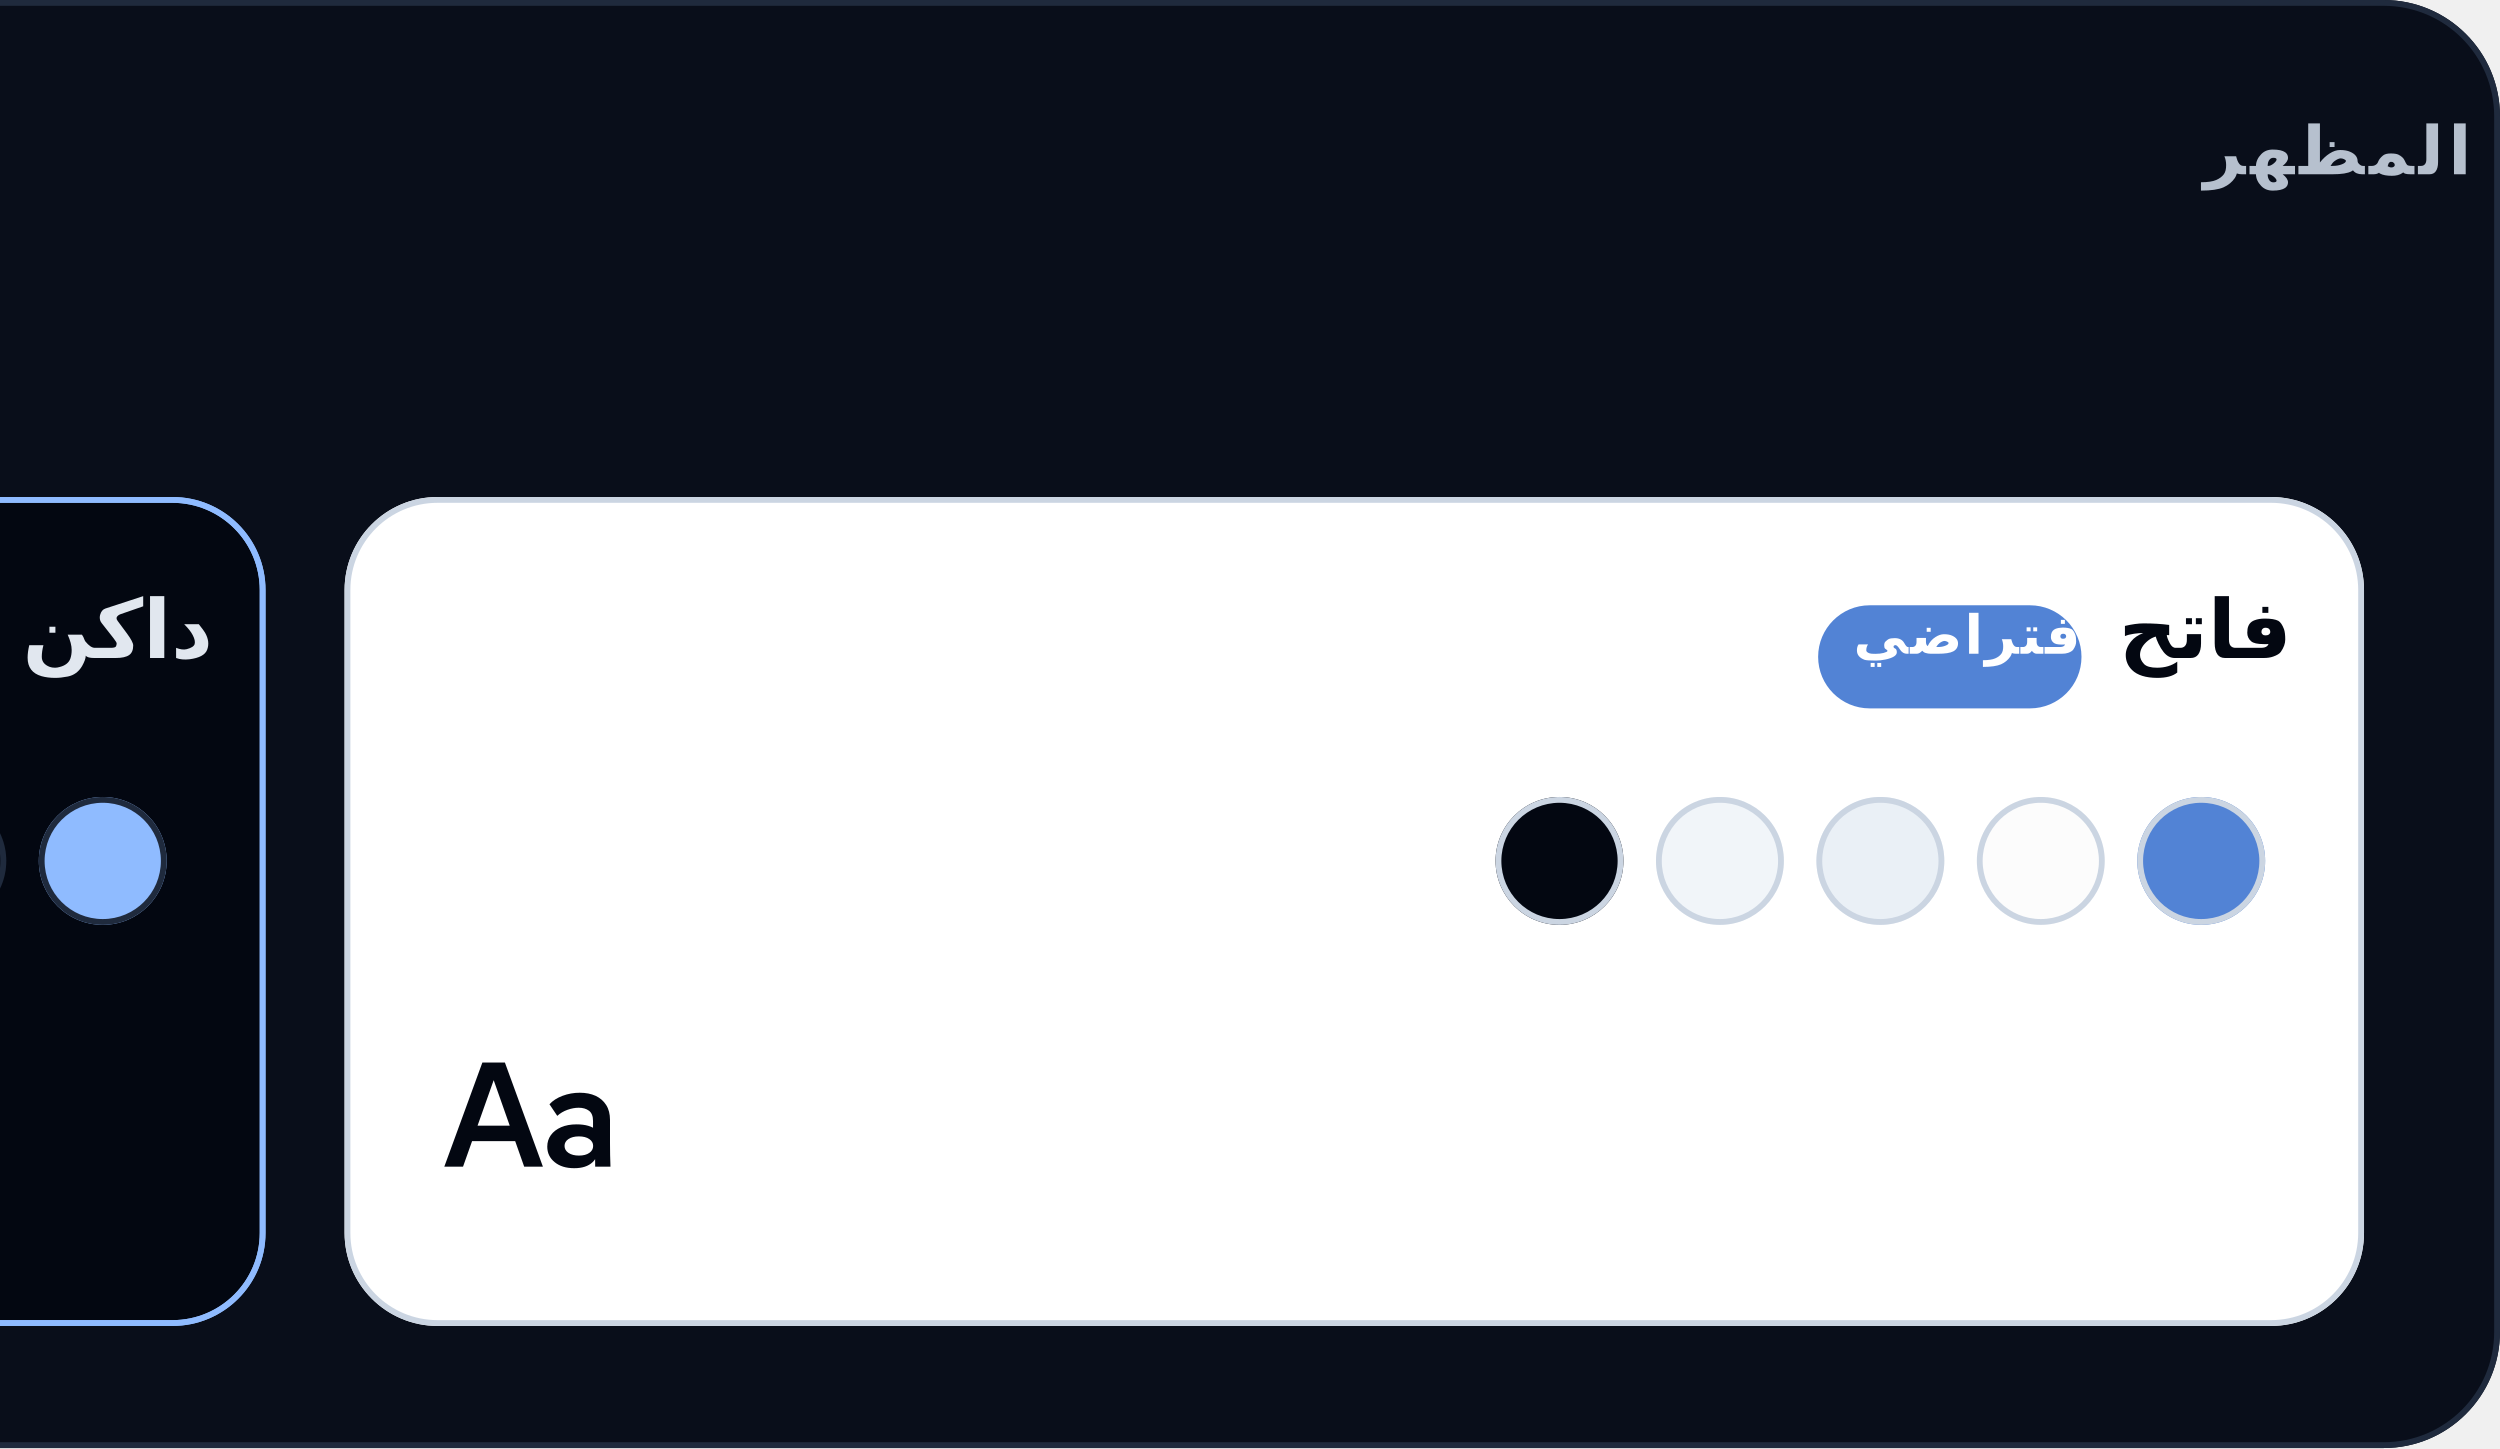
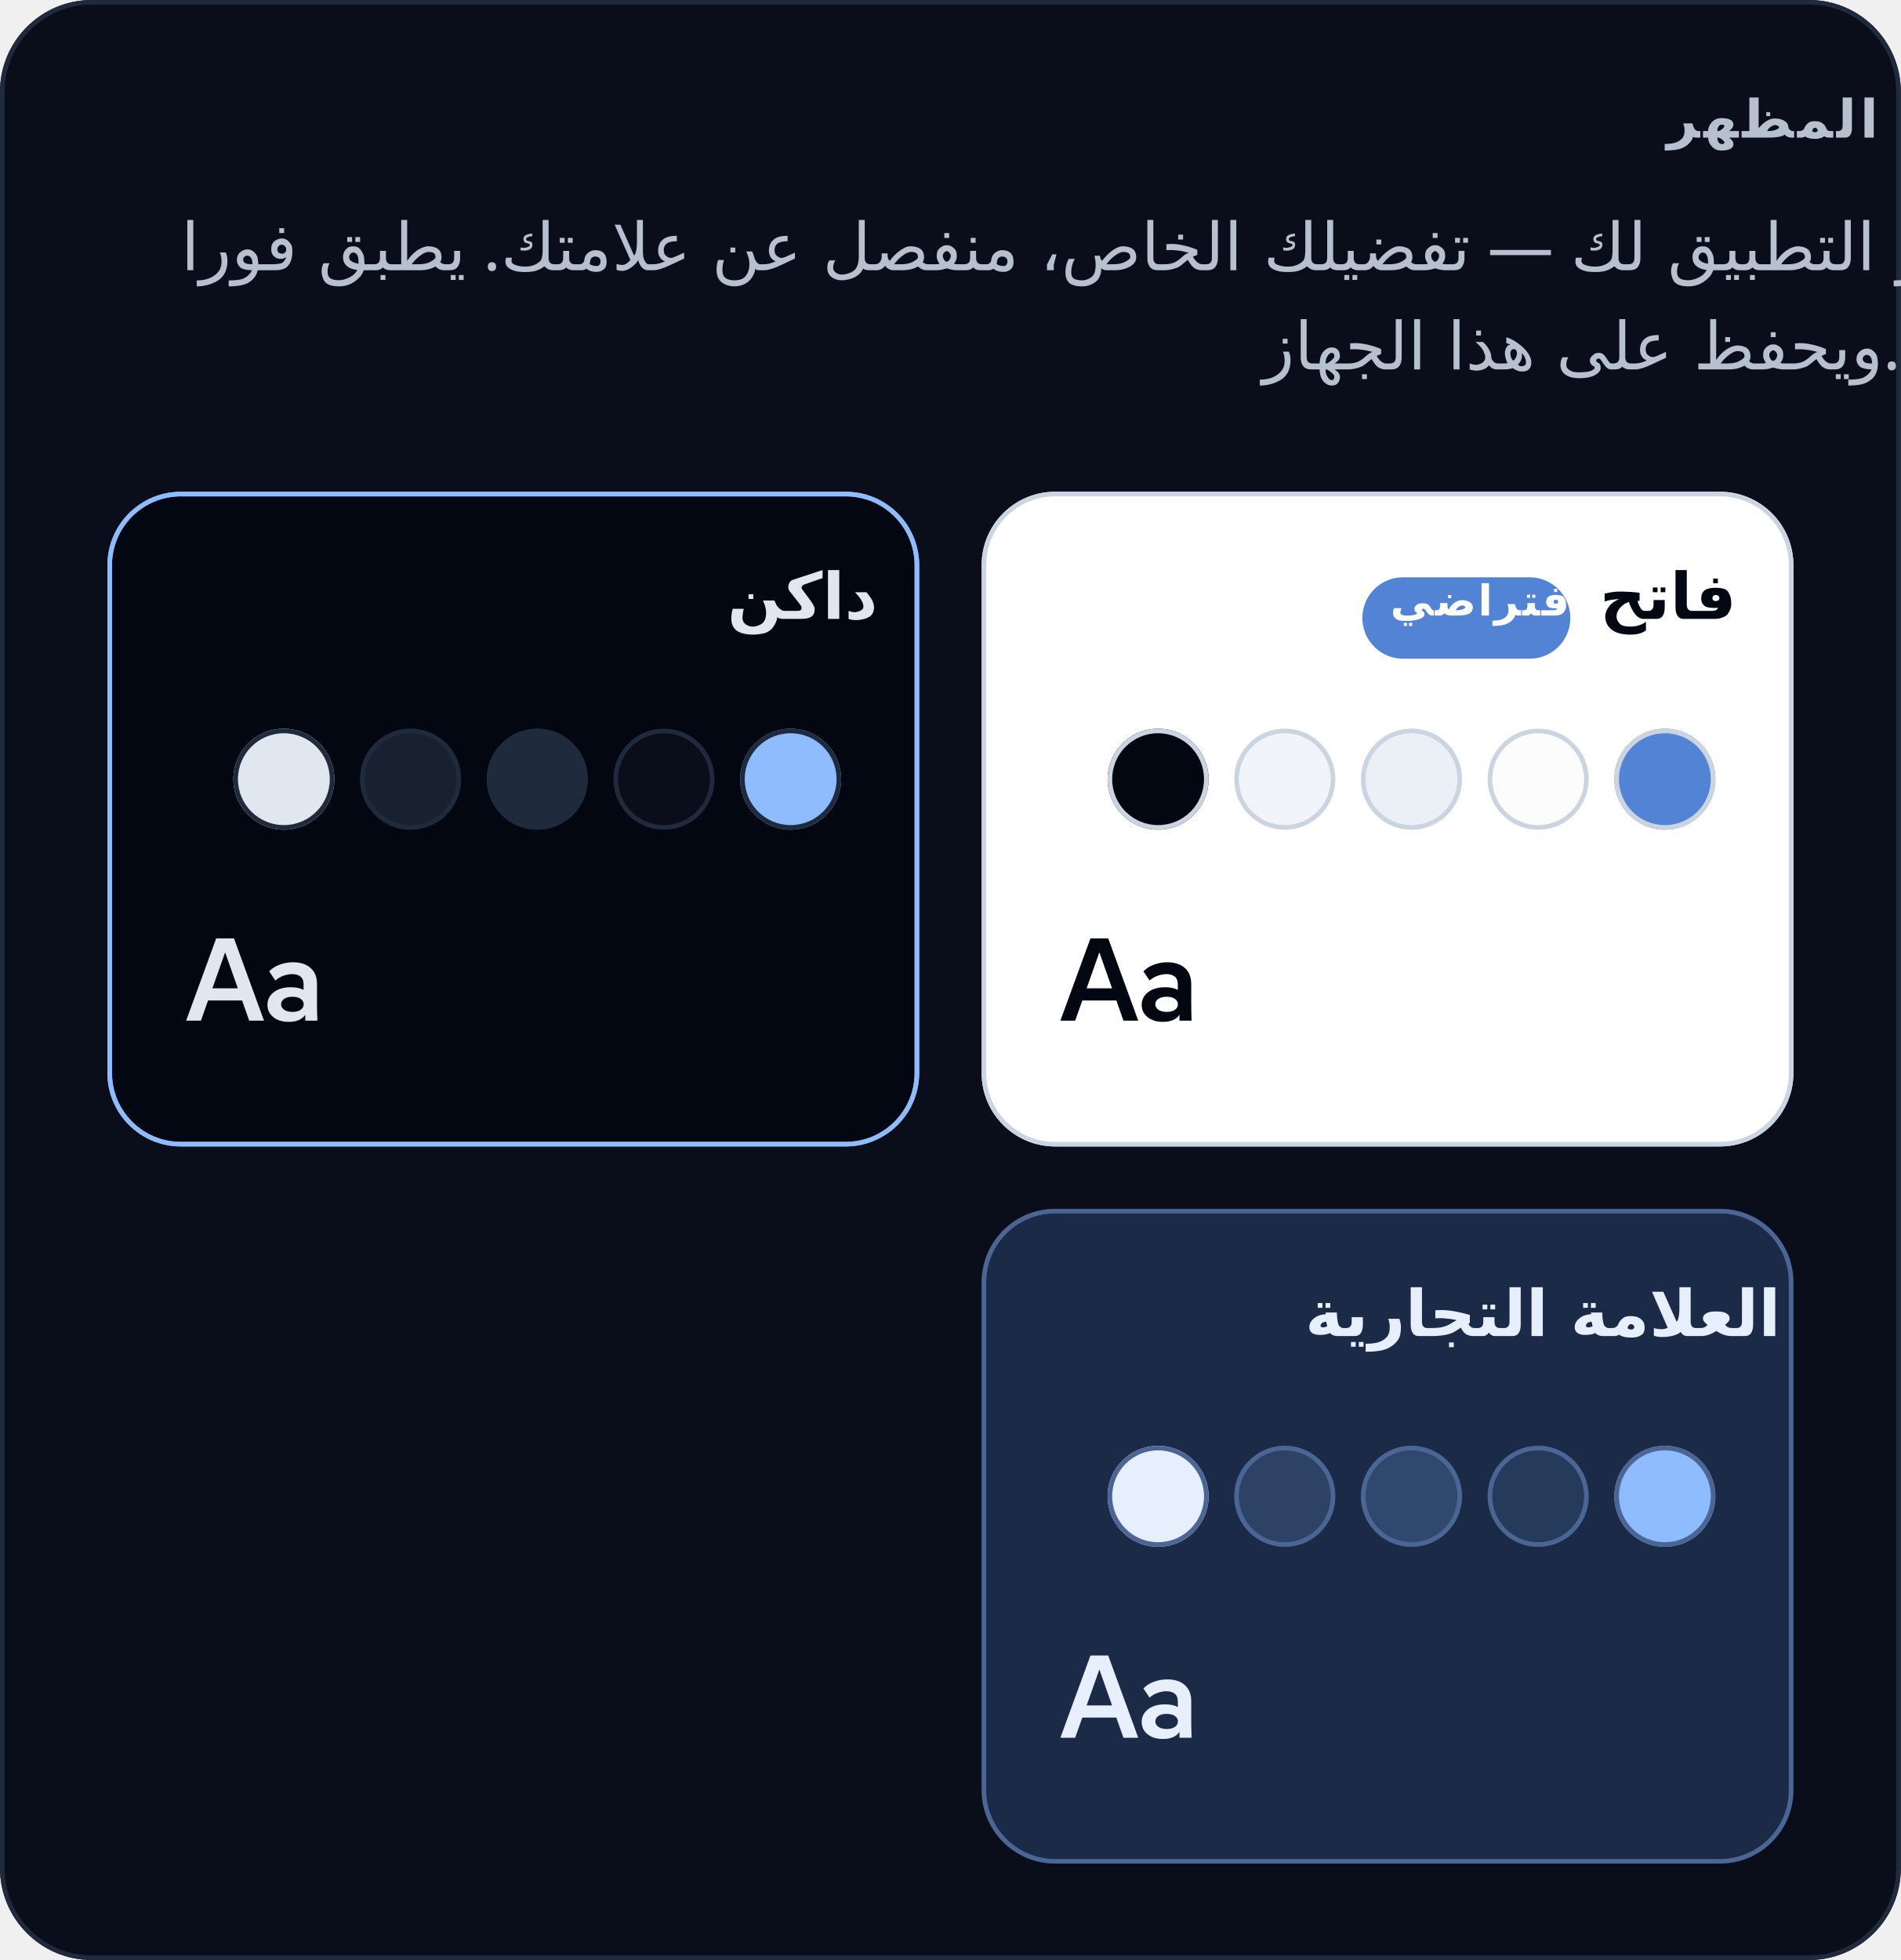
- <svg xmlns="http://www.w3.org/2000/svg" width="430" height="249.062" viewBox="686 0 430 249.062">
+ <svg xmlns="http://www.w3.org/2000/svg" width="414" height="426.844" viewBox="0 0 414 426.844">
  <defs>
    <clipPath id="a" clipPathUnits="userSpaceOnUse">
-       <rect width="22" height="22" x="1053.609" y="137.078" fill="#fff" rx="11" ry="11" />
+       <rect width="22" height="22" x="351.609" y="158.688" fill="#fff" rx="11" ry="11" />
    </clipPath>
    <clipPath id="b" clipPathUnits="userSpaceOnUse">
-       <rect width="22" height="22" x="1026.016" y="137.078" fill="#fff" rx="11" ry="11" />
+       <rect width="22" height="22" x="324.016" y="158.688" fill="#fff" rx="11" ry="11" />
    </clipPath>
    <clipPath id="c" clipPathUnits="userSpaceOnUse">
-       <rect width="22" height="22" x="998.422" y="137.078" fill="#fff" rx="11" ry="11" />
+       <rect width="22" height="22" x="296.422" y="158.688" fill="#fff" rx="11" ry="11" />
    </clipPath>
    <clipPath id="d" clipPathUnits="userSpaceOnUse">
-       <rect width="22" height="22" x="970.828" y="137.078" fill="#fff" rx="11" ry="11" />
+       <rect width="22" height="22" x="268.828" y="158.688" fill="#fff" rx="11" ry="11" />
    </clipPath>
    <clipPath id="e" clipPathUnits="userSpaceOnUse">
-       <rect width="22" height="22" x="943.234" y="137.078" fill="#fff" rx="11" ry="11" />
+       <rect width="22" height="22" x="241.234" y="158.688" fill="#fff" rx="11" ry="11" />
    </clipPath>
    <clipPath id="f" clipPathUnits="userSpaceOnUse">
-       <rect width="347.344" height="142.578" x="384.328" y="85.484" fill="#fff" rx="16" ry="16" />
+       <rect width="176.812" height="142.578" x="23.391" y="107.094" fill="#fff" rx="16" ry="16" />
    </clipPath>
    <clipPath id="g" clipPathUnits="userSpaceOnUse">
-       <rect width="22" height="22" x="692.672" y="137.078" fill="#fff" rx="11" ry="11" />
+       <rect width="22" height="22" x="161.203" y="158.688" fill="#fff" rx="11" ry="11" />
    </clipPath>
    <clipPath id="h" clipPathUnits="userSpaceOnUse">
-       <rect width="22" height="22" x="665.078" y="137.078" fill="#fff" rx="11" ry="11" />
+       <rect width="22" height="22" x="133.609" y="158.688" fill="#fff" rx="11" ry="11" />
    </clipPath>
-     <clipPath>
-       <rect width="22" height="22" x="637.484" y="137.078" fill="#fff" rx="11" ry="11" />
+     <clipPath id="i" clipPathUnits="userSpaceOnUse">
+       <rect width="22" height="22" x="106.016" y="158.688" fill="#fff" rx="11" ry="11" />
    </clipPath>
-     <clipPath>
-       <rect width="22" height="22" x="609.891" y="137.078" fill="#fff" rx="11" ry="11" />
+     <clipPath id="j" clipPathUnits="userSpaceOnUse">
+       <rect width="22" height="22" x="78.422" y="158.688" fill="#fff" rx="11" ry="11" />
    </clipPath>
-     <clipPath>
-       <rect width="22" height="22" x="582.297" y="137.078" fill="#fff" rx="11" ry="11" />
+     <clipPath id="k" clipPathUnits="userSpaceOnUse">
+       <rect width="22" height="22" x="50.828" y="158.688" fill="#fff" rx="11" ry="11" />
    </clipPath>
-     <clipPath>
-       <rect width="22" height="22" x="331.734" y="137.078" fill="#fff" rx="11" ry="11" />
+     <clipPath id="l" clipPathUnits="userSpaceOnUse">
+       <rect width="22" height="22" x="351.609" y="314.859" fill="#fff" rx="11" ry="11" />
    </clipPath>
-     <clipPath>
-       <rect width="22" height="22" x="304.141" y="137.078" fill="#fff" rx="11" ry="11" />
+     <clipPath id="m" clipPathUnits="userSpaceOnUse">
+       <rect width="22" height="22" x="324.016" y="314.859" fill="#fff" rx="11" ry="11" />
    </clipPath>
-     <clipPath>
-       <rect width="22" height="22" x="276.547" y="137.078" fill="#fff" rx="11" ry="11" />
+     <clipPath id="n" clipPathUnits="userSpaceOnUse">
+       <rect width="22" height="22" x="296.422" y="314.859" fill="#fff" rx="11" ry="11" />
    </clipPath>
-     <clipPath>
-       <rect width="22" height="22" x="248.953" y="137.078" fill="#fff" rx="11" ry="11" />
+     <clipPath id="o" clipPathUnits="userSpaceOnUse">
+       <rect width="22" height="22" x="268.828" y="314.859" fill="#fff" rx="11" ry="11" />
    </clipPath>
-     <clipPath>
-       <rect width="22" height="22" x="221.359" y="137.078" fill="#fff" rx="11" ry="11" />
+     <clipPath id="p" clipPathUnits="userSpaceOnUse">
+       <rect width="22" height="22" x="241.234" y="314.859" fill="#fff" rx="11" ry="11" />
    </clipPath>
  </defs>
  <g>
    <g>
-       <rect width="1116" height="249.062" fill="#090e1a" rx="20" ry="20" />
-       <rect width="1115" height="248.062" x=".5" y=".5" fill="none" stroke="#1f2a3d" rx="19.5" ry="19.5" />
+       <rect width="414" height="426.844" fill="#090e1a" rx="20" ry="20" />
+       <rect width="413" height="425.844" x=".5" y=".5" fill="none" stroke="#1f2a3d" rx="19.5" ry="19.5" />
      <g>
-         <text x="1065.05" y="22" fill="#b6c0ce" dominant-baseline="text-before-edge" font-family="SUSE, ui-sans-serif, system-ui, sans-serif" font-size="11.52" font-weight="700" letter-spacing=".806">المظهر</text>
+         <text x="363.05" y="22" fill="#b6c0ce" dominant-baseline="text-before-edge" font-family="SUSE, ui-sans-serif, system-ui, sans-serif" font-size="11.52" font-weight="700" letter-spacing=".806">المظهر</text>
+       </g>
+       <g>
+         <text x="39.44" y="48.88" fill="#b6c0ce" dominant-baseline="text-before-edge" font-family="SUSE, ui-sans-serif, system-ui, sans-serif" font-size="14.4" font-weight="400">كيف يبدو التطبيق لك — تفضيلك الخاص، منفصل عن علامتك. يطبق فورا</text>
+         <text x="274.98" y="70.48" fill="#b6c0ce" dominant-baseline="text-before-edge" font-family="SUSE, ui-sans-serif, system-ui, sans-serif" font-size="14.4" font-weight="400">ويحفظ على هذا الجهاز.</text>
      </g>
      <g>
        <g>
-           <rect width="347.344" height="142.578" x="745.266" y="85.484" fill="#fff" rx="16" ry="16" />
-           <rect width="346.344" height="141.578" x="745.766" y="85.984" fill="none" stroke="#cbd5e2" rx="15.5" ry="15.5" />
+           <rect width="176.812" height="142.578" x="213.797" y="107.094" fill="#fff" rx="16" ry="16" />
+           <rect width="175.812" height="141.578" x="214.297" y="107.594" fill="none" stroke="#cbd5e2" rx="15.5" ry="15.5" />
          <g>
            <g>
-               <rect width="45.297" height="17.734" x="998.719" y="104.109" fill="#5283d5" rx="8.867" ry="8.867" />
-               <text x="1004.8" y="106.02" fill="#fff" dominant-baseline="text-before-edge" font-family="SUSE, ui-sans-serif, system-ui, sans-serif" font-size="9.28" font-weight="700" letter-spacing=".371">افتراضي</text>
+               <rect width="45.297" height="17.734" x="296.719" y="125.719" fill="#5283d5" rx="8.867" ry="8.867" />
+               <text x="302.8" y="127.63" fill="#fff" dominant-baseline="text-before-edge" font-family="SUSE, ui-sans-serif, system-ui, sans-serif" font-size="9.28" font-weight="700" letter-spacing=".371">افتراضي</text>
            </g>
-             <text x="1050.41" y="103.48" fill="#030711" dominant-baseline="text-before-edge" font-family="SUSE, ui-sans-serif, system-ui, sans-serif" font-size="14" font-weight="600">فاتح</text>
+             <text x="348.41" y="125.09" fill="#030711" dominant-baseline="text-before-edge" font-family="SUSE, ui-sans-serif, system-ui, sans-serif" font-size="14" font-weight="600">فاتح</text>
          </g>
          <g>
            <g>
-               <rect width="22" height="22" x="1053.609" y="137.078" fill="#5283d5" rx="11" ry="11" />
-               <path fill="#cbd5e2" fill-rule="evenodd" d="M1044.61 128.08h40v40h-40Zm19.999 9.998a10 10 0 0 1 10 10 10 10 0 0 1-10 10 10 10 0 0 1-10-10 10 10 0 0 1 10-10" clip-path="url(#a)" />
+               <rect width="22" height="22" x="351.609" y="158.688" fill="#5283d5" rx="11" ry="11" />
+               <path fill="#cbd5e2" fill-rule="evenodd" d="M342.61 149.69h40v40h-40Zm19.999 9.998a10 10 0 0 1 10 10 10 10 0 0 1-10 10 10 10 0 0 1-10-10 10 10 0 0 1 10-10" clip-path="url(#a)" />
            </g>
            <g>
-               <rect width="22" height="22" x="1026.016" y="137.078" fill="#fcfcfc" rx="11" ry="11" />
-               <path fill="#cbd5e2" fill-rule="evenodd" d="M1017.02 128.08h40v40h-40Zm19.996 9.998a10 10 0 0 1 10 10 10 10 0 0 1-10 10 10 10 0 0 1-10-10 10 10 0 0 1 10-10" clip-path="url(#b)" />
+               <rect width="22" height="22" x="324.016" y="158.688" fill="#fcfcfc" rx="11" ry="11" />
+               <path fill="#cbd5e2" fill-rule="evenodd" d="M315.02 149.69h40v40h-40Zm19.996 9.998a10 10 0 0 1 10 10 10 10 0 0 1-10 10 10 10 0 0 1-10-10 10 10 0 0 1 10-10" clip-path="url(#b)" />
            </g>
            <g>
-               <rect width="22" height="22" x="998.422" y="137.078" fill="#eaf0f6" rx="11" ry="11" />
-               <path fill="#cbd5e2" fill-rule="evenodd" d="M989.42 128.08h40v40h-40Zm20.002 9.998a10 10 0 0 1 10 10 10 10 0 0 1-10 10 10 10 0 0 1-10-10 10 10 0 0 1 10-10" clip-path="url(#c)" />
+               <rect width="22" height="22" x="296.422" y="158.688" fill="#eaf0f6" rx="11" ry="11" />
+               <path fill="#cbd5e2" fill-rule="evenodd" d="M287.42 149.69h40v40h-40Zm20.002 9.998a10 10 0 0 1 10 10 10 10 0 0 1-10 10 10 10 0 0 1-10-10 10 10 0 0 1 10-10" clip-path="url(#c)" />
            </g>
            <g>
-               <rect width="22" height="22" x="970.828" y="137.078" fill="#f1f5f9" rx="11" ry="11" />
-               <path fill="#cbd5e2" fill-rule="evenodd" d="M961.83 128.08h40v40h-40Zm19.998 9.998a10 10 0 0 1 10 10 10 10 0 0 1-10 10 10 10 0 0 1-10-10 10 10 0 0 1 10-10" clip-path="url(#d)" />
+               <rect width="22" height="22" x="268.828" y="158.688" fill="#f1f5f9" rx="11" ry="11" />
+               <path fill="#cbd5e2" fill-rule="evenodd" d="M259.83 149.69h40v40h-40Zm19.998 9.998a10 10 0 0 1 10 10 10 10 0 0 1-10 10 10 10 0 0 1-10-10 10 10 0 0 1 10-10" clip-path="url(#d)" />
            </g>
            <g>
-               <rect width="22" height="22" x="943.234" y="137.078" fill="#030711" rx="11" ry="11" />
-               <path fill="#cbd5e2" fill-rule="evenodd" d="M934.23 128.08h40v40h-40Zm20.004 9.998a10 10 0 0 1 10 10 10 10 0 0 1-10 10 10 10 0 0 1-10-10 10 10 0 0 1 10-10" clip-path="url(#e)" />
+               <rect width="22" height="22" x="241.234" y="158.688" fill="#030711" rx="11" ry="11" />
+               <path fill="#cbd5e2" fill-rule="evenodd" d="M232.23 149.69h40v40h-40Zm20.004 9.998a10 10 0 0 1 10 10 10 10 0 0 1-10 10 10 10 0 0 1-10-10 10 10 0 0 1 10-10" clip-path="url(#e)" />
            </g>
          </g>
          <g>
-             <path fill="#030711" d="M.15 0 6.7-17.92h3.87L17.11 0h-3.22L8.42-15.52h.45L3.37 0zm2.88-4.4 1.02-2.65h9.22l1.04 2.65zM26.1 0l-.03-3.81-.34-1.07v-2.99q0-1.23-.69-1.75t-1.77-.52q-.93 0-1.94.36t-1.75 1.04l-1.34-2q.84-.92 2.25-1.45t2.96-.53 2.72.53q1.16.54 1.82 1.58.66 1.03.66 2.57v4.03q0 1.01.02 2.01t.06 2zm-3.61.26q-2.1 0-3.36-1.04-1.27-1.03-1.27-2.67 0-1.12.62-1.98t1.76-1.36q1.14-.49 2.66-.49 2.28 0 3.43.99 1.15 1 1.15 2.64h-.75q0 1.86-1.08 2.88Q24.57.26 22.49.26m.82-2.17q1.13 0 1.78-.46.66-.45.66-1.2 0-.73-.66-1.18-.66-.46-1.79-.46-1.12 0-1.8.46-.67.45-.67 1.18t.68 1.2q.69.46 1.8.46" transform="translate(762.27,200.67)" />
+             <path fill="#030711" d="M.15 0 6.7-17.92h3.87L17.11 0h-3.22L8.42-15.52h.45L3.37 0zm2.88-4.4 1.02-2.65h9.22l1.04 2.65zM26.1 0l-.03-3.81-.34-1.07v-2.99q0-1.23-.69-1.75t-1.77-.52q-.93 0-1.94.36t-1.75 1.04l-1.34-2q.84-.92 2.25-1.45t2.96-.53 2.72.53q1.16.54 1.82 1.58.66 1.03.66 2.57v4.03q0 1.01.02 2.01t.06 2zm-3.61.26q-2.1 0-3.36-1.04-1.27-1.03-1.27-2.67 0-1.12.62-1.98t1.76-1.36q1.14-.49 2.66-.49 2.28 0 3.43.99 1.15 1 1.15 2.64h-.75q0 1.86-1.08 2.88Q24.57.26 22.49.26m.82-2.17q1.13 0 1.78-.46.66-.45.66-1.2 0-.73-.66-1.18-.66-.46-1.79-.46-1.12 0-1.8.46-.67.45-.67 1.18t.68 1.2q.69.46 1.8.46" transform="translate(230.8,222.28)" />
          </g>
        </g>
        <g>
-           <rect width="347.344" height="142.578" x="384.328" y="85.484" fill="#030711" rx="16" ry="16" />
-           <path fill="#8fbbff" fill-rule="evenodd" d="M375.33 76.48h365.34v160.58H375.33Zm24.998 10.004h315.344a15 15 0 0 1 15 15v110.579a15 15 0 0 1-15 15H400.328a15 15 0 0 1-15-15V101.484a15 15 0 0 1 15-15" clip-path="url(#f)" />
-           <rect width="346.344" height="141.578" x="384.828" y="85.984" fill="none" stroke="#8fbbff" rx="15.5" ry="15.5" />
+           <rect width="176.812" height="142.578" x="23.391" y="107.094" fill="#030711" rx="16" ry="16" />
+           <path fill="#8fbbff" fill-rule="evenodd" d="M14.39 98.09H209.2v160.58H14.39Zm25.001 10.004h144.812a15 15 0 0 1 15 15v110.578a15 15 0 0 1-15 15H39.391a15 15 0 0 1-15-15V123.094a15 15 0 0 1 15-15" clip-path="url(#f)" />
+           <rect width="175.812" height="141.578" x="23.891" y="107.594" fill="none" stroke="#8fbbff" rx="15.5" ry="15.5" />
          <g>
-             <text x="689.89" y="103.48" fill="#e1e7ef" dominant-baseline="text-before-edge" font-family="SUSE, ui-sans-serif, system-ui, sans-serif" font-size="14" font-weight="600">داكن</text>
+             <text x="158.42" y="125.09" fill="#e1e7ef" dominant-baseline="text-before-edge" font-family="SUSE, ui-sans-serif, system-ui, sans-serif" font-size="14" font-weight="600">داكن</text>
          </g>
          <g>
            <g>
-               <rect width="22" height="22" x="692.672" y="137.078" fill="#8fbbff" rx="11" ry="11" />
-               <path fill="#1f2a3d" fill-rule="evenodd" d="M683.67 128.08h40v40h-40Zm20.002 9.998a10 10 0 0 1 10 10 10 10 0 0 1-10 10 10 10 0 0 1-10-10 10 10 0 0 1 10-10" clip-path="url(#g)" />
+               <rect width="22" height="22" x="161.203" y="158.688" fill="#8fbbff" rx="11" ry="11" />
+               <path fill="#1f2a3d" fill-rule="evenodd" d="M152.2 149.69h40v40h-40Zm20.003 9.998a10 10 0 0 1 10 10 10 10 0 0 1-10 10 10 10 0 0 1-10-10 10 10 0 0 1 10-10" clip-path="url(#g)" />
            </g>
            <g>
-               <rect width="22" height="22" x="665.078" y="137.078" fill="#090e1a" rx="11" ry="11" />
-               <path fill="#1f2a3d" fill-rule="evenodd" d="M656.08 128.08h40v40h-40Zm19.998 9.998a10 10 0 0 1 10 10 10 10 0 0 1-10 10 10 10 0 0 1-10-10 10 10 0 0 1 10-10" clip-path="url(#h)" />
+               <rect width="22" height="22" x="133.609" y="158.688" fill="#090e1a" rx="11" ry="11" />
+               <path fill="#1f2a3d" fill-rule="evenodd" d="M124.61 149.69h40v40h-40Zm19.999 9.998a10 10 0 0 1 10 10 10 10 0 0 1-10 10 10 10 0 0 1-10-10 10 10 0 0 1 10-10" clip-path="url(#h)" />
            </g>
+             <g>
+               <rect width="22" height="22" x="106.016" y="158.688" fill="#1f2a3d" rx="11" ry="11" />
+               <path fill="#1f2a3d" fill-rule="evenodd" d="M97.02 149.69h40v40h-40Zm19.996 9.998a10 10 0 0 1 10 10 10 10 0 0 1-10 10 10 10 0 0 1-10-10 10 10 0 0 1 10-10" clip-path="url(#i)" />
+             </g>
+             <g>
+               <rect width="22" height="22" x="78.422" y="158.688" fill="#18212f" rx="11" ry="11" />
+               <path fill="#1f2a3d" fill-rule="evenodd" d="M69.42 149.69h40v40h-40Zm20.002 9.998a10 10 0 0 1 10 10 10 10 0 0 1-10 10 10 10 0 0 1-10-10 10 10 0 0 1 10-10" clip-path="url(#j)" />
+             </g>
+             <g>
+               <rect width="22" height="22" x="50.828" y="158.688" fill="#e1e7ef" rx="11" ry="11" />
+               <path fill="#1f2a3d" fill-rule="evenodd" d="M41.83 149.69h40v40h-40Zm19.998 9.998a10 10 0 0 1 10 10 10 10 0 0 1-10 10 10 10 0 0 1-10-10 10 10 0 0 1 10-10" clip-path="url(#k)" />
+             </g>
+           </g>
+           <g>
+             <path fill="#e1e7ef" d="M.15 0 6.7-17.92h3.87L17.11 0h-3.22L8.42-15.52h.45L3.37 0zm2.88-4.4 1.02-2.65h9.22l1.04 2.65zM26.1 0l-.03-3.81-.34-1.07v-2.99q0-1.23-.69-1.75t-1.77-.52q-.93 0-1.94.36t-1.75 1.04l-1.34-2q.84-.92 2.25-1.45t2.96-.53 2.72.53q1.16.54 1.82 1.58.66 1.03.66 2.57v4.03q0 1.01.02 2.01t.06 2zm-3.61.26q-2.1 0-3.36-1.04-1.27-1.03-1.27-2.67 0-1.12.62-1.98t1.76-1.36q1.14-.49 2.66-.49 2.28 0 3.43.99 1.15 1 1.15 2.64h-.75q0 1.86-1.08 2.88Q24.57.26 22.49.26m.82-2.17q1.13 0 1.78-.46.66-.45.66-1.2 0-.73-.66-1.18-.66-.46-1.79-.46-1.12 0-1.8.46-.67.45-.67 1.18t.68 1.2q.69.46 1.8.46" transform="translate(40.39,222.28)" />
+           </g>
+         </g>
+         <g>
+           <rect width="176.812" height="142.578" x="213.797" y="263.266" fill="#1b2b47" rx="16" ry="16" />
+           <rect width="175.812" height="141.578" x="214.297" y="263.766" fill="none" stroke="#4b6694" rx="15.5" ry="15.5" />
+           <g>
+             <text x="284.27" y="281.27" fill="#e7effc" dominant-baseline="text-before-edge" font-family="SUSE, ui-sans-serif, system-ui, sans-serif" font-size="14" font-weight="600">العلامة التجارية</text>
+           </g>
+           <g>
+             <g>
+               <rect width="22" height="22" x="351.609" y="314.859" fill="#8fbbff" rx="11" ry="11" />
+               <path fill="#4b6694" fill-rule="evenodd" d="M342.61 305.86h40v40h-40Zm19.999 9.999a10 10 0 0 1 10 10 10 10 0 0 1-10 10 10 10 0 0 1-10-10 10 10 0 0 1 10-10" clip-path="url(#l)" />
+             </g>
+             <g>
+               <rect width="22" height="22" x="324.016" y="314.859" fill="#263a5c" rx="11" ry="11" />
+               <path fill="#4b6694" fill-rule="evenodd" d="M315.02 305.86h40v40h-40Zm19.996 9.999a10 10 0 0 1 10 10 10 10 0 0 1-10 10 10 10 0 0 1-10-10 10 10 0 0 1 10-10" clip-path="url(#m)" />
+             </g>
+             <g>
+               <rect width="22" height="22" x="296.422" y="314.859" fill="#30486e" rx="11" ry="11" />
+               <path fill="#4b6694" fill-rule="evenodd" d="M287.42 305.86h40v40h-40Zm20.002 9.999a10 10 0 0 1 10 10 10 10 0 0 1-10 10 10 10 0 0 1-10-10 10 10 0 0 1 10-10" clip-path="url(#n)" />
+             </g>
+             <g>
+               <rect width="22" height="22" x="268.828" y="314.859" fill="#2d4265" rx="11" ry="11" />
+               <path fill="#4b6694" fill-rule="evenodd" d="M259.83 305.86h40v40h-40Zm19.998 9.999a10 10 0 0 1 10 10 10 10 0 0 1-10 10 10 10 0 0 1-10-10 10 10 0 0 1 10-10" clip-path="url(#o)" />
+             </g>
+             <g>
+               <rect width="22" height="22" x="241.234" y="314.859" fill="#e7effc" rx="11" ry="11" />
+               <path fill="#4b6694" fill-rule="evenodd" d="M232.23 305.86h40v40h-40Zm20.004 9.999a10 10 0 0 1 10 10 10 10 0 0 1-10 10 10 10 0 0 1-10-10 10 10 0 0 1 10-10" clip-path="url(#p)" />
+             </g>
+           </g>
+           <g>
+             <path fill="#e7effc" d="M.15 0 6.7-17.92h3.87L17.11 0h-3.22L8.42-15.52h.45L3.37 0zm2.88-4.4 1.02-2.65h9.22l1.04 2.65zM26.1 0l-.03-3.81-.34-1.07v-2.99q0-1.23-.69-1.75t-1.77-.52q-.93 0-1.94.36t-1.75 1.04l-1.34-2q.84-.92 2.25-1.45t2.96-.53 2.72.53q1.16.54 1.82 1.58.66 1.03.66 2.57v4.03q0 1.01.02 2.01t.06 2zm-3.61.26q-2.1 0-3.36-1.04-1.27-1.03-1.27-2.67 0-1.12.62-1.98t1.76-1.36q1.14-.49 2.66-.49 2.28 0 3.43.99 1.15 1 1.15 2.64h-.75q0 1.86-1.08 2.88Q24.57.26 22.49.26m.82-2.17q1.13 0 1.78-.46.66-.45.66-1.2 0-.73-.66-1.18-.66-.46-1.79-.46-1.12 0-1.8.46-.67.45-.67 1.18t.68 1.2q.69.46 1.8.46" transform="translate(230.8,378.45)" />
          </g>
        </g>
      </g>
    </g>
  </g>
</svg>
